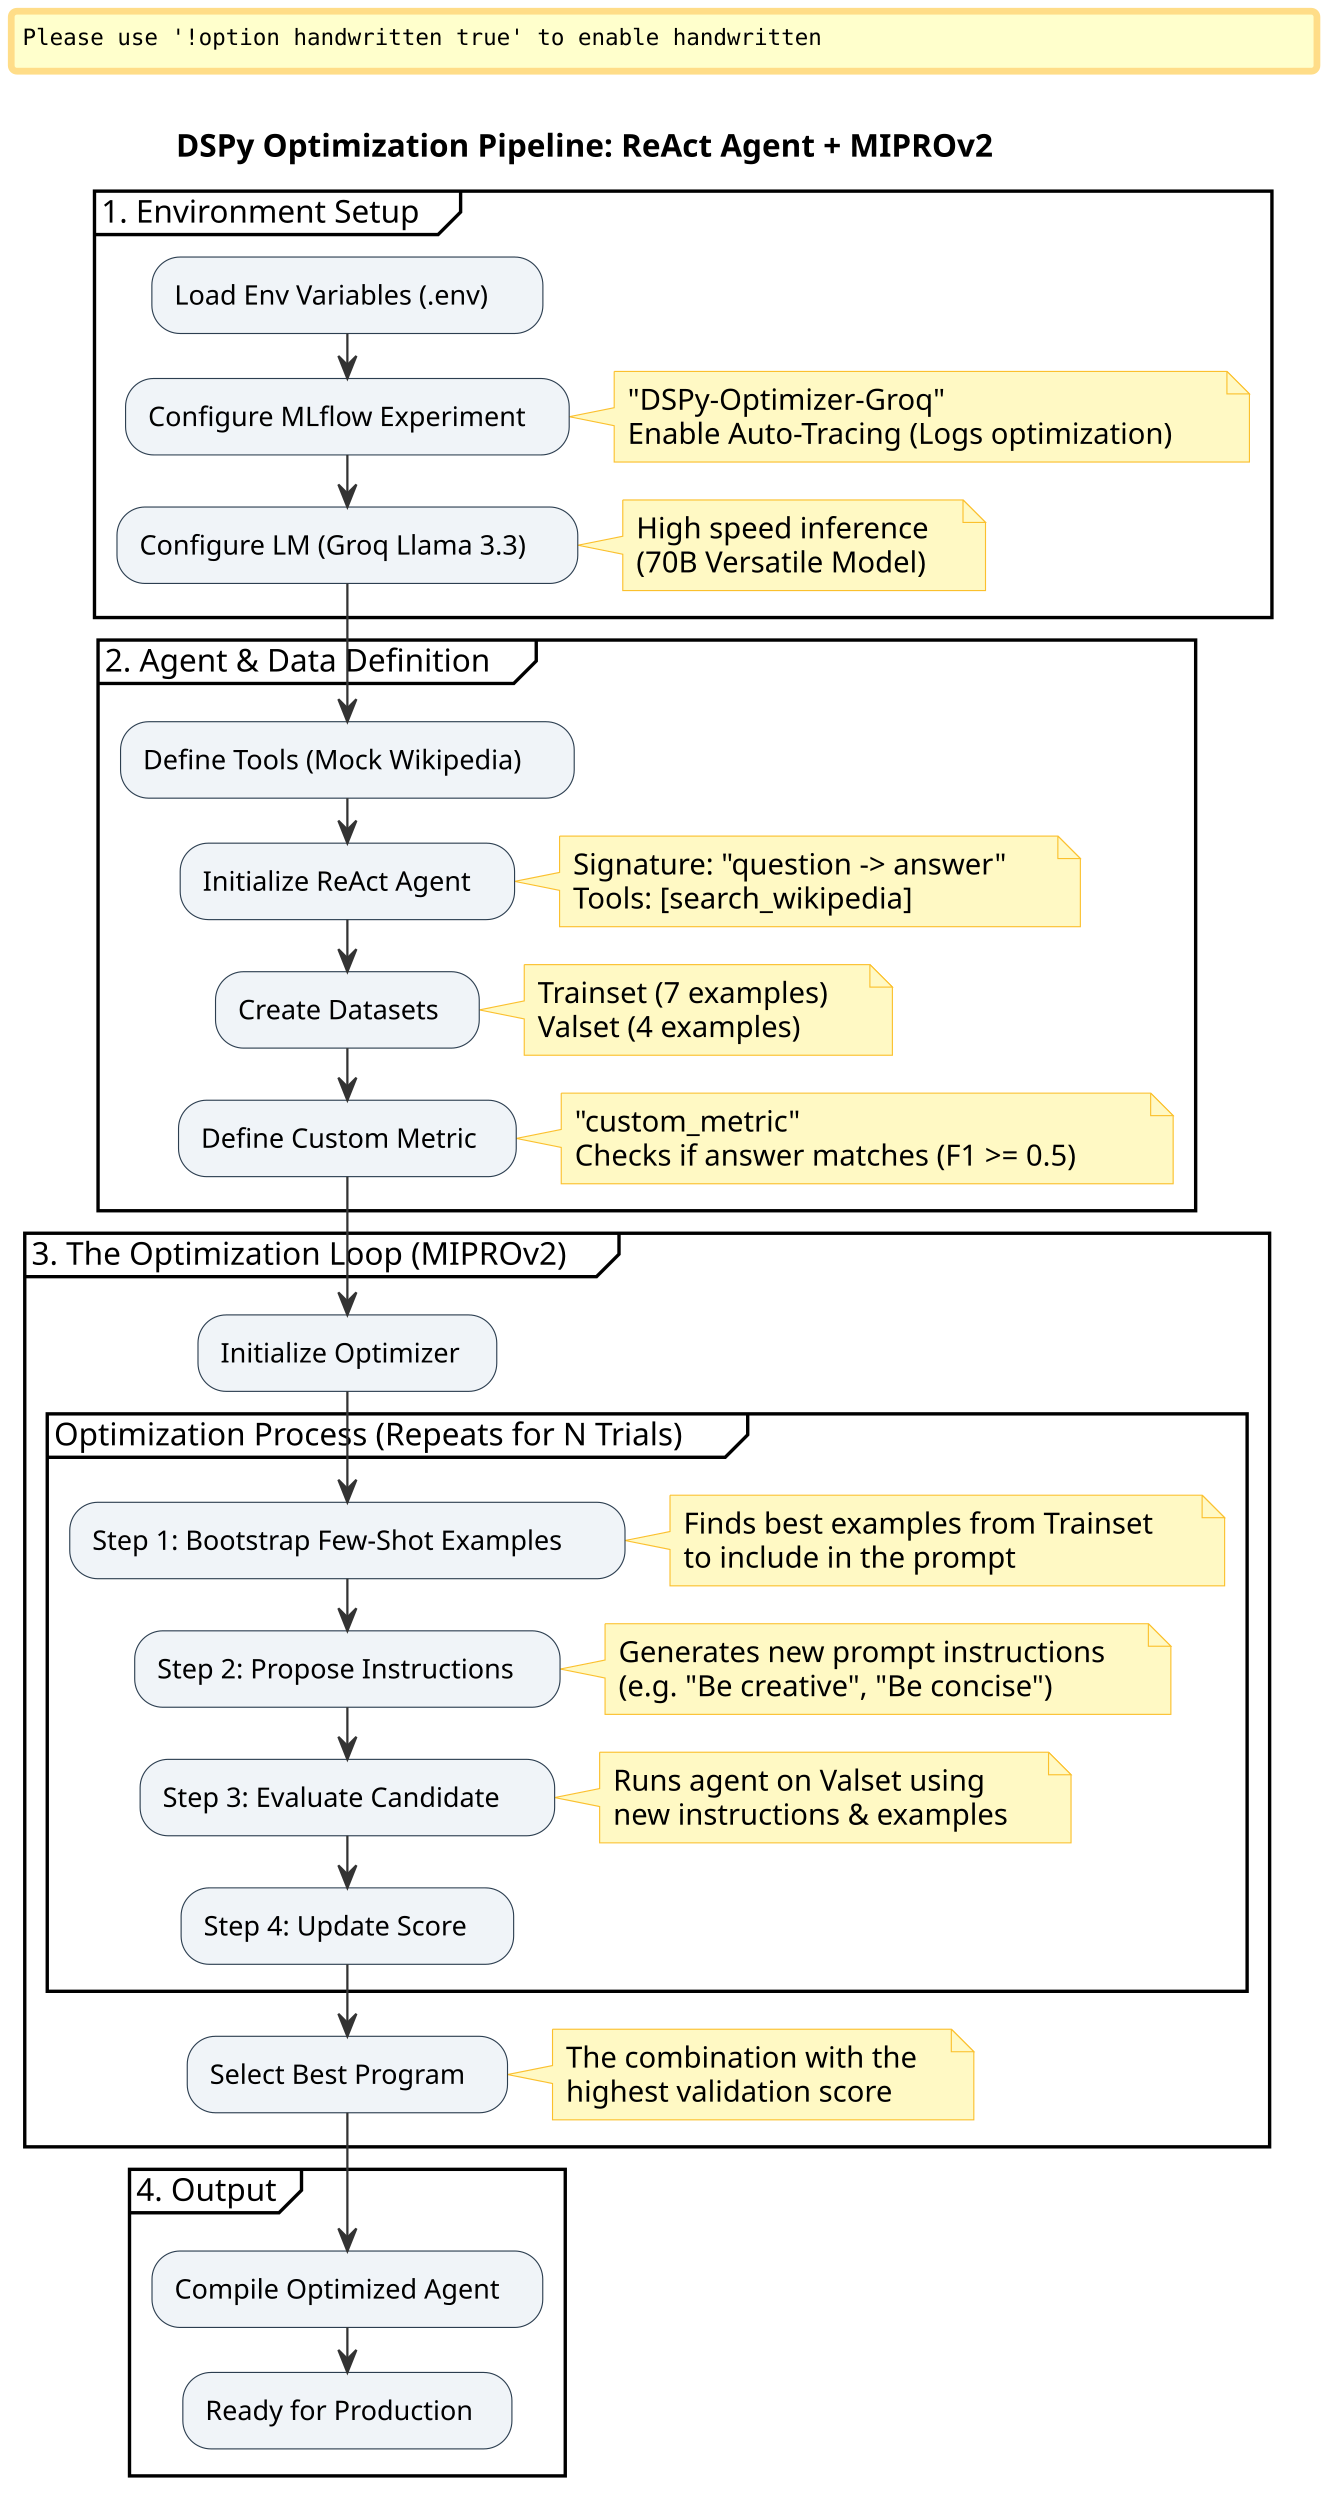
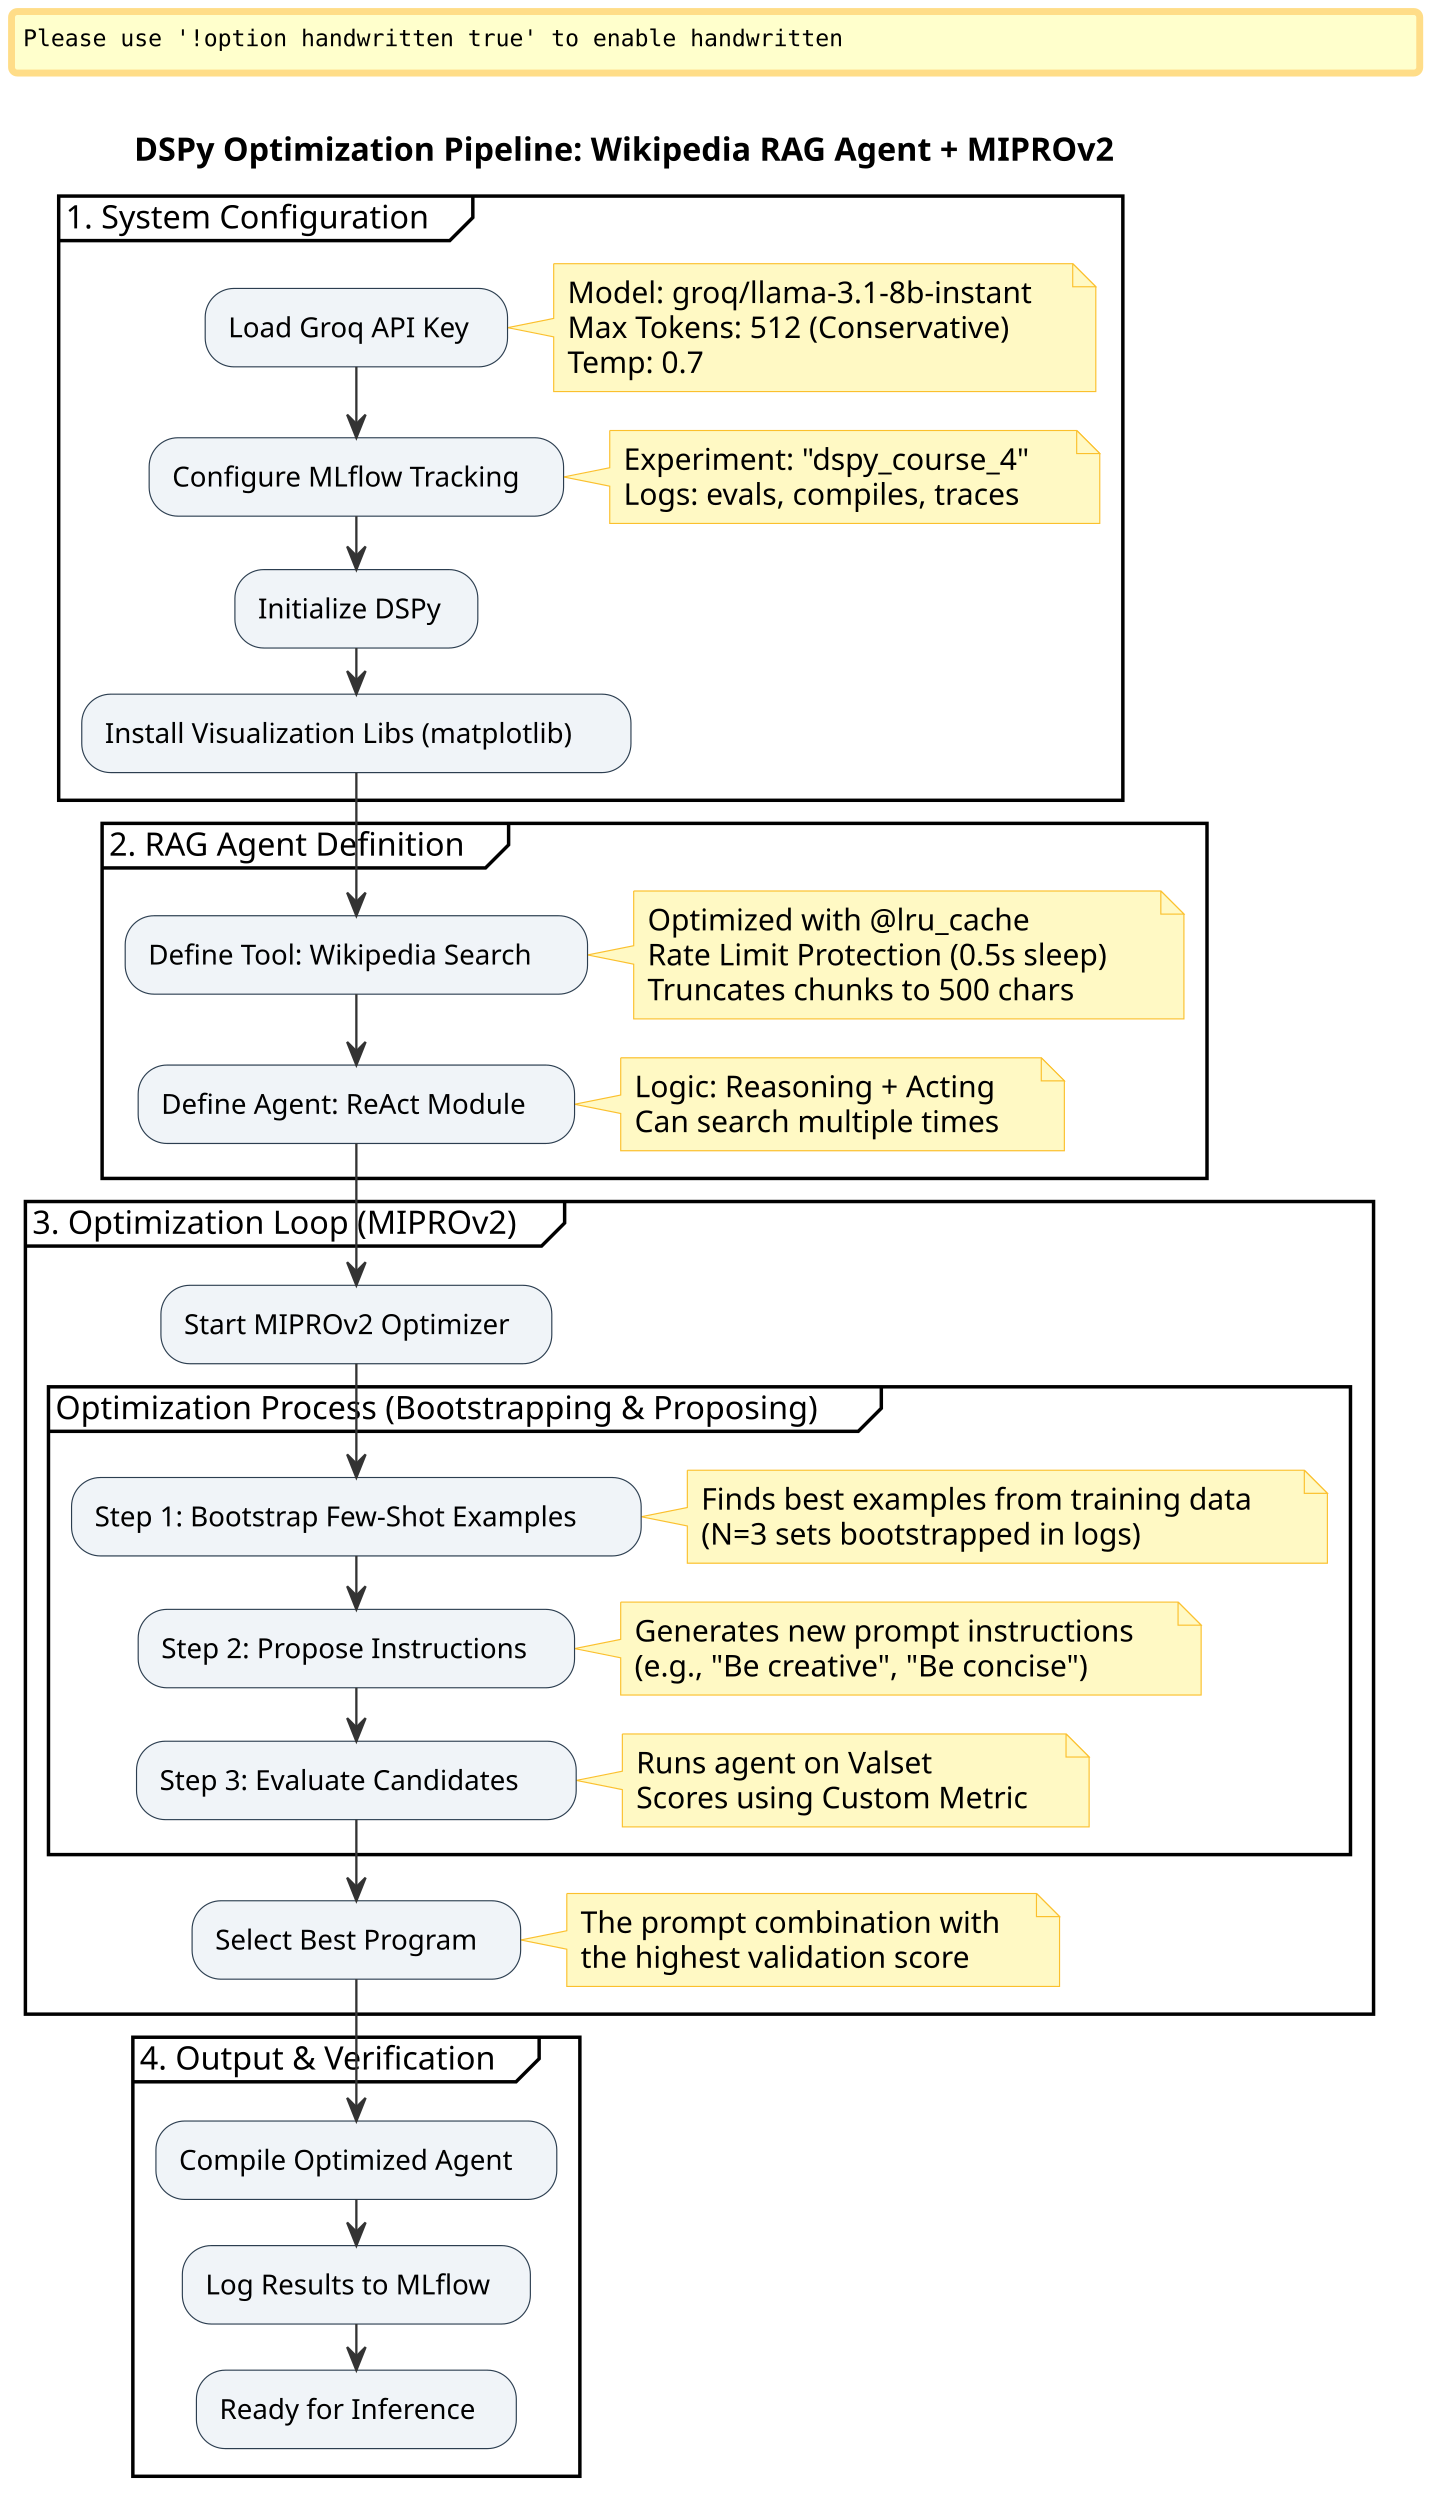
- <svg xmlns="http://www.w3.org/2000/svg" contentStyleType="text/css" data-diagram-type="ACTIVITY" height="1111px" preserveAspectRatio="none" style="width:591px;height:1111px;background:#FFFFFF;" version="1.1" viewBox="0 0 591 1111" width="591px" zoomAndPan="magnify">
+ <svg xmlns="http://www.w3.org/2000/svg" contentStyleType="text/css" data-diagram-type="ACTIVITY" height="1083px" preserveAspectRatio="none" style="width:621px;height:1083px;background:#FFFFFF;" version="1.1" viewBox="0 0 621 1083" width="621px" zoomAndPan="magnify">
  <defs />
  <g>
-     <rect fill="#FFFFCC" height="26.641" rx="2.5" ry="2.5" style="stroke:#FFDD88;stroke-width:3;" width="580.248" x="5" y="5" />
+     <rect fill="#FFFFCC" height="26.641" rx="2.5" ry="2.5" style="stroke:#FFDD88;stroke-width:3;" width="610.026" x="5" y="5" />
    <text fill="#000000" font-family="monospace" font-size="10" lengthAdjust="spacing" textLength="355.21" x="10" y="20">Please use '!option handwritten true' to enable handwritten</text>
    <g class="title" data-source-line="10">
-       <text fill="#000000" font-family="sans-serif" font-size="14" font-weight="bold" lengthAdjust="spacing" textLength="416.835" x="78.206" y="69.636">DSPy Optimization Pipeline: ReAct Agent + MIPROv2</text>
+       <text fill="#000000" font-family="sans-serif" font-size="14" font-weight="bold" lengthAdjust="spacing" textLength="486.849" x="58.089" y="69.636">DSPy Optimization Pipeline: Wikipedia RAG Agent + MIPROv2</text>
    </g>
-     <rect fill="none" height="189.5" style="stroke:#000000;stroke-width:1.5;" width="523.259" x="41.988" y="84.938" />
-     <path d="M204.696,84.938 L204.696,94.234 L194.696,104.234 L41.988,104.234" fill="none" style="stroke:#000000;stroke-width:1.5;" />
-     <text fill="#000000" font-family="sans-serif" font-size="14" lengthAdjust="spacing" textLength="152.708" x="44.988" y="98.933">1. Environment Setup</text>
-     <rect fill="#F0F4F8" height="33.969" rx="12.5" ry="12.5" style="stroke:#2C3E50;stroke-width:0.5;" width="173.768" x="67.492" y="114.234" />
-     <text fill="#000000" font-family="sans-serif" font-size="12" lengthAdjust="spacing" textLength="153.768" x="77.492" y="135.373">Load Env Variables (.env)</text>
-     <path d="M272.946,165.055 L272.946,181.188 L252.946,185.188 L272.946,189.188 L272.946,205.32 A0,0 0 0 0 272.946,205.32 L555.248,205.32 A0,0 0 0 0 555.248,205.32 L555.248,175.055 L545.248,165.055 L272.946,165.055 A0,0 0 0 0 272.946,165.055" fill="#FFF9C4" style="stroke:#FBC02D;stroke-width:0.5;" />
-     <path d="M545.248,165.055 L545.248,175.055 L555.248,175.055 L545.248,165.055" fill="#FFF9C4" style="stroke:#FBC02D;stroke-width:0.5;" />
-     <text fill="#000000" font-family="sans-serif" font-size="13" lengthAdjust="spacing" textLength="150.395" x="278.946" y="182.122">"DSPy-Optimizer-Groq"</text>
-     <text fill="#000000" font-family="sans-serif" font-size="13" lengthAdjust="spacing" textLength="261.301" x="278.946" y="197.254">Enable Auto-Tracing (Logs optimization)</text>
-     <rect fill="#F0F4F8" height="33.969" rx="12.5" ry="12.5" style="stroke:#2C3E50;stroke-width:0.5;" width="197.141" x="55.806" y="168.203" />
-     <text fill="#000000" font-family="sans-serif" font-size="12" lengthAdjust="spacing" textLength="177.141" x="65.806" y="189.342">Configure MLflow Experiment</text>
-     <path d="M276.764,222.172 L276.764,238.305 L256.764,242.305 L276.764,246.305 L276.764,262.438 A0,0 0 0 0 276.764,262.438 L437.958,262.438 A0,0 0 0 0 437.958,262.438 L437.958,232.172 L427.958,222.172 L276.764,222.172 A0,0 0 0 0 276.764,222.172" fill="#FFF9C4" style="stroke:#FBC02D;stroke-width:0.5;" />
-     <path d="M427.958,222.172 L427.958,232.172 L437.958,232.172 L427.958,222.172" fill="#FFF9C4" style="stroke:#FBC02D;stroke-width:0.5;" />
-     <text fill="#000000" font-family="sans-serif" font-size="13" lengthAdjust="spacing" textLength="138.569" x="282.764" y="239.239">High speed inference</text>
-     <text fill="#000000" font-family="sans-serif" font-size="13" lengthAdjust="spacing" textLength="140.194" x="282.764" y="254.372">(70B Versatile Model)</text>
-     <rect fill="#F0F4F8" height="33.969" rx="12.5" ry="12.5" style="stroke:#2C3E50;stroke-width:0.5;" width="204.775" x="51.988" y="225.32" />
-     <text fill="#000000" font-family="sans-serif" font-size="12" lengthAdjust="spacing" textLength="184.775" x="61.988" y="246.459">Configure LM (Groq Llama 3.3)</text>
-     <rect fill="none" height="253.617" style="stroke:#000000;stroke-width:1.5;" width="487.777" x="43.573" y="284.438" />
-     <path d="M238.308,284.438 L238.308,293.734 L228.308,303.734 L43.573,303.734" fill="none" style="stroke:#000000;stroke-width:1.5;" />
-     <text fill="#000000" font-family="sans-serif" font-size="14" lengthAdjust="spacing" textLength="184.734" x="46.573" y="298.433">2. Agent &amp; Data Definition</text>
-     <rect fill="#F0F4F8" height="33.969" rx="12.5" ry="12.5" style="stroke:#2C3E50;stroke-width:0.5;" width="201.606" x="53.573" y="320.734" />
-     <text fill="#000000" font-family="sans-serif" font-size="12" lengthAdjust="spacing" textLength="181.606" x="63.573" y="341.873">Define Tools (Mock Wikipedia)</text>
-     <path d="M248.677,371.555 L248.677,387.688 L228.677,391.688 L248.677,395.688 L248.677,411.82 A0,0 0 0 0 248.677,411.82 L480.114,411.82 A0,0 0 0 0 480.114,411.82 L480.114,381.555 L470.114,371.555 L248.677,371.555 A0,0 0 0 0 248.677,371.555" fill="#FFF9C4" style="stroke:#FBC02D;stroke-width:0.5;" />
-     <path d="M470.114,371.555 L470.114,381.555 L480.114,381.555 L470.114,371.555" fill="#FFF9C4" style="stroke:#FBC02D;stroke-width:0.5;" />
-     <text fill="#000000" font-family="sans-serif" font-size="13" lengthAdjust="spacing" textLength="210.438" x="254.677" y="388.622">Signature: "question -&gt; answer"</text>
-     <text fill="#000000" font-family="sans-serif" font-size="13" lengthAdjust="spacing" textLength="164.322" x="254.677" y="403.754">Tools: [search_wikipedia]</text>
-     <rect fill="#F0F4F8" height="33.969" rx="12.5" ry="12.5" style="stroke:#2C3E50;stroke-width:0.5;" width="148.602" x="80.075" y="374.703" />
-     <text fill="#000000" font-family="sans-serif" font-size="12" lengthAdjust="spacing" textLength="128.602" x="90.075" y="395.842">Initialize ReAct Agent</text>
-     <path d="M232.974,428.672 L232.974,444.805 L212.974,448.805 L232.974,452.805 L232.974,468.938 A0,0 0 0 0 232.974,468.938 L396.58,468.938 A0,0 0 0 0 396.58,468.938 L396.58,438.672 L386.58,428.672 L232.974,428.672 A0,0 0 0 0 232.974,428.672" fill="#FFF9C4" style="stroke:#FBC02D;stroke-width:0.5;" />
-     <path d="M386.58,428.672 L386.58,438.672 L396.58,438.672 L386.58,428.672" fill="#FFF9C4" style="stroke:#FBC02D;stroke-width:0.5;" />
-     <text fill="#000000" font-family="sans-serif" font-size="13" lengthAdjust="spacing" textLength="142.606" x="238.974" y="445.739">Trainset (7 examples)</text>
-     <text fill="#000000" font-family="sans-serif" font-size="13" lengthAdjust="spacing" textLength="129.975" x="238.974" y="460.872">Valset (4 examples)</text>
-     <rect fill="#F0F4F8" height="33.969" rx="12.5" ry="12.5" style="stroke:#2C3E50;stroke-width:0.5;" width="117.195" x="95.778" y="431.82" />
-     <text fill="#000000" font-family="sans-serif" font-size="12" lengthAdjust="spacing" textLength="97.195" x="105.778" y="452.959">Create Datasets</text>
-     <path d="M249.415,485.789 L249.415,501.922 L229.415,505.922 L249.415,509.922 L249.415,526.055 A0,0 0 0 0 249.415,526.055 L521.351,526.055 A0,0 0 0 0 521.351,526.055 L521.351,495.789 L511.351,485.789 L249.415,485.789 A0,0 0 0 0 249.415,485.789" fill="#FFF9C4" style="stroke:#FBC02D;stroke-width:0.5;" />
-     <path d="M511.351,485.789 L511.351,495.789 L521.351,495.789 L511.351,485.789" fill="#FFF9C4" style="stroke:#FBC02D;stroke-width:0.5;" />
-     <text fill="#000000" font-family="sans-serif" font-size="13" lengthAdjust="spacing" textLength="108.196" x="255.415" y="502.856">"custom_metric"</text>
-     <text fill="#000000" font-family="sans-serif" font-size="13" lengthAdjust="spacing" textLength="250.935" x="255.415" y="517.989">Checks if answer matches (F1 &gt;= 0.5)</text>
-     <rect fill="#F0F4F8" height="33.969" rx="12.5" ry="12.5" style="stroke:#2C3E50;stroke-width:0.5;" width="150.078" x="79.337" y="488.938" />
-     <text fill="#000000" font-family="sans-serif" font-size="12" lengthAdjust="spacing" textLength="130.078" x="89.337" y="510.076">Define Custom Metric</text>
-     <rect fill="none" height="406" style="stroke:#000000;stroke-width:1.5;" width="553.221" x="11" y="548.055" />
-     <path d="M275.085,548.055 L275.085,557.352 L265.085,567.352 L11,567.352" fill="none" style="stroke:#000000;stroke-width:1.5;" />
-     <text fill="#000000" font-family="sans-serif" font-size="14" lengthAdjust="spacing" textLength="254.085" x="14" y="562.05">3. The Optimization Loop (MIPROv2)</text>
-     <rect fill="#F0F4F8" height="33.969" rx="12.5" ry="12.5" style="stroke:#2C3E50;stroke-width:0.5;" width="132.775" x="87.988" y="584.352" />
-     <text fill="#000000" font-family="sans-serif" font-size="12" lengthAdjust="spacing" textLength="112.775" x="97.988" y="605.49">Initialize Optimizer</text>
-     <rect fill="none" height="256.617" style="stroke:#000000;stroke-width:1.5;" width="533.221" x="21" y="628.32" />
-     <path d="M332.28,628.32 L332.28,637.617 L322.28,647.617 L21,647.617" fill="none" style="stroke:#000000;stroke-width:1.5;" />
-     <text fill="#000000" font-family="sans-serif" font-size="14" lengthAdjust="spacing" textLength="301.28" x="24" y="642.315">Optimization Process (Repeats for N Trials)</text>
-     <path d="M297.752,664.469 L297.752,680.602 L277.752,684.602 L297.752,688.602 L297.752,704.734 A0,0 0 0 0 297.752,704.734 L544.221,704.734 A0,0 0 0 0 544.221,704.734 L544.221,674.469 L534.221,664.469 L297.752,664.469 A0,0 0 0 0 297.752,664.469" fill="#FFF9C4" style="stroke:#FBC02D;stroke-width:0.5;" />
-     <path d="M534.221,664.469 L534.221,674.469 L544.221,674.469 L534.221,664.469" fill="#FFF9C4" style="stroke:#FBC02D;stroke-width:0.5;" />
-     <text fill="#000000" font-family="sans-serif" font-size="13" lengthAdjust="spacing" textLength="225.469" x="303.752" y="681.536">Finds best examples from Trainset</text>
-     <text fill="#000000" font-family="sans-serif" font-size="13" lengthAdjust="spacing" textLength="157.428" x="303.752" y="696.668">to include in the prompt</text>
-     <rect fill="#F0F4F8" height="33.969" rx="12.5" ry="12.5" style="stroke:#2C3E50;stroke-width:0.5;" width="246.752" x="31" y="667.617" />
-     <text fill="#000000" font-family="sans-serif" font-size="12" lengthAdjust="spacing" textLength="226.752" x="41" y="688.756">Step 1: Bootstrap Few-Shot Examples</text>
-     <path d="M268.889,721.586 L268.889,737.719 L248.889,741.719 L268.889,745.719 L268.889,761.852 A0,0 0 0 0 268.889,761.852 L520.334,761.852 A0,0 0 0 0 520.334,761.852 L520.334,731.586 L510.334,721.586 L268.889,721.586 A0,0 0 0 0 268.889,721.586" fill="#FFF9C4" style="stroke:#FBC02D;stroke-width:0.5;" />
-     <path d="M510.334,721.586 L510.334,731.586 L520.334,731.586 L510.334,721.586" fill="#FFF9C4" style="stroke:#FBC02D;stroke-width:0.5;" />
-     <text fill="#000000" font-family="sans-serif" font-size="13" lengthAdjust="spacing" textLength="230.445" x="274.889" y="738.653">Generates new prompt instructions</text>
-     <text fill="#000000" font-family="sans-serif" font-size="13" lengthAdjust="spacing" textLength="214.798" x="274.889" y="753.786">(e.g. "Be creative", "Be concise")</text>
-     <rect fill="#F0F4F8" height="33.969" rx="12.5" ry="12.5" style="stroke:#2C3E50;stroke-width:0.5;" width="189.025" x="59.863" y="724.734" />
-     <text fill="#000000" font-family="sans-serif" font-size="12" lengthAdjust="spacing" textLength="169.025" x="69.863" y="745.873">Step 2: Propose Instructions</text>
-     <path d="M266.481,778.703 L266.481,794.836 L246.481,798.836 L266.481,802.836 L266.481,818.969 A0,0 0 0 0 266.481,818.969 L475.968,818.969 A0,0 0 0 0 475.968,818.969 L475.968,788.703 L465.968,778.703 L266.481,778.703 A0,0 0 0 0 266.481,778.703" fill="#FFF9C4" style="stroke:#FBC02D;stroke-width:0.5;" />
-     <path d="M465.968,778.703 L465.968,788.703 L475.968,788.703 L465.968,778.703" fill="#FFF9C4" style="stroke:#FBC02D;stroke-width:0.5;" />
-     <text fill="#000000" font-family="sans-serif" font-size="13" lengthAdjust="spacing" textLength="178.014" x="272.481" y="795.77">Runs agent on Valset using</text>
-     <text fill="#000000" font-family="sans-serif" font-size="13" lengthAdjust="spacing" textLength="188.487" x="272.481" y="810.903">new instructions &amp; examples</text>
-     <rect fill="#F0F4F8" height="33.969" rx="12.5" ry="12.5" style="stroke:#2C3E50;stroke-width:0.5;" width="184.209" x="62.272" y="781.852" />
-     <text fill="#000000" font-family="sans-serif" font-size="12" lengthAdjust="spacing" textLength="164.209" x="72.272" y="802.99">Step 3: Evaluate Candidate</text>
-     <rect fill="#F0F4F8" height="33.969" rx="12.5" ry="12.5" style="stroke:#2C3E50;stroke-width:0.5;" width="147.775" x="80.488" y="838.969" />
-     <text fill="#000000" font-family="sans-serif" font-size="12" lengthAdjust="spacing" textLength="127.775" x="90.488" y="860.107">Step 4: Update Score</text>
-     <path d="M245.539,901.789 L245.539,917.922 L225.539,921.922 L245.539,925.922 L245.539,942.055 A0,0 0 0 0 245.539,942.055 L432.765,942.055 A0,0 0 0 0 432.765,942.055 L432.765,911.789 L422.765,901.789 L245.539,901.789 A0,0 0 0 0 245.539,901.789" fill="#FFF9C4" style="stroke:#FBC02D;stroke-width:0.5;" />
-     <path d="M422.765,901.789 L422.765,911.789 L432.765,911.789 L422.765,901.789" fill="#FFF9C4" style="stroke:#FBC02D;stroke-width:0.5;" />
-     <text fill="#000000" font-family="sans-serif" font-size="13" lengthAdjust="spacing" textLength="166.226" x="251.539" y="918.856">The combination with the</text>
-     <text fill="#000000" font-family="sans-serif" font-size="13" lengthAdjust="spacing" textLength="155.695" x="251.539" y="933.989">highest validation score</text>
-     <rect fill="#F0F4F8" height="33.969" rx="12.5" ry="12.5" style="stroke:#2C3E50;stroke-width:0.5;" width="142.326" x="83.213" y="904.938" />
-     <text fill="#000000" font-family="sans-serif" font-size="12" lengthAdjust="spacing" textLength="122.326" x="93.213" y="926.076">Select Best Program</text>
-     <rect fill="none" height="136.234" style="stroke:#000000;stroke-width:1.5;" width="193.65" x="57.551" y="964.055" />
-     <path d="M133.989,964.055 L133.989,973.352 L123.989,983.352 L57.551,983.352" fill="none" style="stroke:#000000;stroke-width:1.5;" />
-     <text fill="#000000" font-family="sans-serif" font-size="14" lengthAdjust="spacing" textLength="66.439" x="60.551" y="978.05">4. Output</text>
-     <rect fill="#F0F4F8" height="33.969" rx="12.5" ry="12.5" style="stroke:#2C3E50;stroke-width:0.5;" width="173.65" x="67.551" y="1000.352" />
-     <text fill="#000000" font-family="sans-serif" font-size="12" lengthAdjust="spacing" textLength="153.65" x="77.551" y="1021.49">Compile Optimized Agent</text>
-     <rect fill="#F0F4F8" height="33.969" rx="12.5" ry="12.5" style="stroke:#2C3E50;stroke-width:0.5;" width="146.24" x="81.256" y="1054.32" />
-     <text fill="#000000" font-family="sans-serif" font-size="12" lengthAdjust="spacing" textLength="126.24" x="91.256" y="1075.459">Ready for Production</text>
-     <line style="stroke:#333333;stroke-width:1;" x1="154.376" x2="154.376" y1="148.203" y2="168.203" />
-     <polygon fill="#333333" points="150.376,158.203,154.376,168.203,158.376,158.203,154.376,162.203" style="stroke:#333333;stroke-width:1;" />
-     <line style="stroke:#333333;stroke-width:1;" x1="154.376" x2="154.376" y1="202.172" y2="225.32" />
-     <polygon fill="#333333" points="150.376,215.32,154.376,225.32,158.376,215.32,154.376,219.32" style="stroke:#333333;stroke-width:1;" />
-     <line style="stroke:#333333;stroke-width:1;" x1="154.376" x2="154.376" y1="354.703" y2="374.703" />
-     <polygon fill="#333333" points="150.376,364.703,154.376,374.703,158.376,364.703,154.376,368.703" style="stroke:#333333;stroke-width:1;" />
-     <line style="stroke:#333333;stroke-width:1;" x1="154.376" x2="154.376" y1="408.672" y2="431.82" />
-     <polygon fill="#333333" points="150.376,421.82,154.376,431.82,158.376,421.82,154.376,425.82" style="stroke:#333333;stroke-width:1;" />
-     <line style="stroke:#333333;stroke-width:1;" x1="154.376" x2="154.376" y1="465.789" y2="488.938" />
-     <polygon fill="#333333" points="150.376,478.938,154.376,488.938,158.376,478.938,154.376,482.938" style="stroke:#333333;stroke-width:1;" />
-     <line style="stroke:#333333;stroke-width:1;" x1="154.376" x2="154.376" y1="259.289" y2="320.734" />
-     <polygon fill="#333333" points="150.376,310.734,154.376,320.734,158.376,310.734,154.376,314.734" style="stroke:#333333;stroke-width:1;" />
-     <line style="stroke:#333333;stroke-width:1;" x1="154.376" x2="154.376" y1="701.586" y2="724.734" />
-     <polygon fill="#333333" points="150.376,714.734,154.376,724.734,158.376,714.734,154.376,718.734" style="stroke:#333333;stroke-width:1;" />
-     <line style="stroke:#333333;stroke-width:1;" x1="154.376" x2="154.376" y1="758.703" y2="781.852" />
-     <polygon fill="#333333" points="150.376,771.852,154.376,781.852,158.376,771.852,154.376,775.852" style="stroke:#333333;stroke-width:1;" />
-     <line style="stroke:#333333;stroke-width:1;" x1="154.376" x2="154.376" y1="815.82" y2="838.969" />
-     <polygon fill="#333333" points="150.376,828.969,154.376,838.969,158.376,828.969,154.376,832.969" style="stroke:#333333;stroke-width:1;" />
-     <line style="stroke:#333333;stroke-width:1;" x1="154.376" x2="154.376" y1="618.32" y2="667.617" />
-     <polygon fill="#333333" points="150.376,657.617,154.376,667.617,158.376,657.617,154.376,661.617" style="stroke:#333333;stroke-width:1;" />
-     <line style="stroke:#333333;stroke-width:1;" x1="154.376" x2="154.376" y1="872.938" y2="904.938" />
-     <polygon fill="#333333" points="150.376,894.938,154.376,904.938,158.376,894.938,154.376,898.938" style="stroke:#333333;stroke-width:1;" />
-     <line style="stroke:#333333;stroke-width:1;" x1="154.376" x2="154.376" y1="522.906" y2="584.352" />
-     <polygon fill="#333333" points="150.376,574.352,154.376,584.352,158.376,574.352,154.376,578.352" style="stroke:#333333;stroke-width:1;" />
-     <line style="stroke:#333333;stroke-width:1;" x1="154.376" x2="154.376" y1="1034.32" y2="1054.32" />
-     <polygon fill="#333333" points="150.376,1044.32,154.376,1054.32,158.376,1044.32,154.376,1048.32" style="stroke:#333333;stroke-width:1;" />
-     <line style="stroke:#333333;stroke-width:1;" x1="154.376" x2="154.376" y1="938.906" y2="1000.352" />
-     <polygon fill="#333333" points="150.376,990.352,154.376,1000.352,158.376,990.352,154.376,994.352" style="stroke:#333333;stroke-width:1;" />
+     <rect fill="none" height="261.75" style="stroke:#000000;stroke-width:1.5;" width="460.999" x="25.421" y="84.938" />
+     <path d="M204.829,84.938 L204.829,94.234 L194.829,104.234 L25.421,104.234" fill="none" style="stroke:#000000;stroke-width:1.5;" />
+     <text fill="#000000" font-family="sans-serif" font-size="14" lengthAdjust="spacing" textLength="169.408" x="28.421" y="98.933">1. System Configuration</text>
+     <path d="M239.861,114.234 L239.861,137.934 L219.861,141.934 L239.861,145.934 L239.861,169.633 A0,0 0 0 0 239.861,169.633 L474.701,169.633 A0,0 0 0 0 474.701,169.633 L474.701,124.234 L464.701,114.234 L239.861,114.234 A0,0 0 0 0 239.861,114.234" fill="#FFF9C4" style="stroke:#FBC02D;stroke-width:0.5;" />
+     <path d="M464.701,114.234 L464.701,124.234 L474.701,124.234 L464.701,114.234" fill="#FFF9C4" style="stroke:#FBC02D;stroke-width:0.5;" />
+     <text fill="#000000" font-family="sans-serif" font-size="13" lengthAdjust="spacing" textLength="213.84" x="245.861" y="131.301">Model: groq/llama-3.1-8b-instant</text>
+     <text fill="#000000" font-family="sans-serif" font-size="13" lengthAdjust="spacing" textLength="210.488" x="245.861" y="146.434">Max Tokens: 512 (Conservative)</text>
+     <text fill="#000000" font-family="sans-serif" font-size="13" lengthAdjust="spacing" textLength="66.041" x="245.861" y="161.567">Temp: 0.7</text>
+     <rect fill="#F0F4F8" height="33.969" rx="12.5" ry="12.5" style="stroke:#2C3E50;stroke-width:0.5;" width="130.971" x="88.891" y="124.949" />
+     <text fill="#000000" font-family="sans-serif" font-size="12" lengthAdjust="spacing" textLength="110.971" x="98.891" y="146.088">Load Groq API Key</text>
+     <path d="M264.14,186.484 L264.14,202.617 L244.14,206.617 L264.14,210.617 L264.14,226.75 A0,0 0 0 0 264.14,226.75 L476.42,226.75 A0,0 0 0 0 476.42,226.75 L476.42,196.484 L466.42,186.484 L264.14,186.484 A0,0 0 0 0 264.14,186.484" fill="#FFF9C4" style="stroke:#FBC02D;stroke-width:0.5;" />
+     <path d="M466.42,186.484 L466.42,196.484 L476.42,196.484 L466.42,186.484" fill="#FFF9C4" style="stroke:#FBC02D;stroke-width:0.5;" />
+     <text fill="#000000" font-family="sans-serif" font-size="13" lengthAdjust="spacing" textLength="191.28" x="270.14" y="203.551">Experiment: "dspy_course_4"</text>
+     <text fill="#000000" font-family="sans-serif" font-size="13" lengthAdjust="spacing" textLength="187.643" x="270.14" y="218.684">Logs: evals, compiles, traces</text>
+     <rect fill="#F0F4F8" height="33.969" rx="12.5" ry="12.5" style="stroke:#2C3E50;stroke-width:0.5;" width="179.527" x="64.612" y="189.633" />
+     <text fill="#000000" font-family="sans-serif" font-size="12" lengthAdjust="spacing" textLength="159.527" x="74.612" y="210.772">Configure MLflow Tracking</text>
+     <rect fill="#F0F4F8" height="33.969" rx="12.5" ry="12.5" style="stroke:#2C3E50;stroke-width:0.5;" width="105.231" x="101.761" y="246.75" />
+     <text fill="#000000" font-family="sans-serif" font-size="12" lengthAdjust="spacing" textLength="85.231" x="111.761" y="267.889">Initialize DSPy</text>
+     <rect fill="#F0F4F8" height="33.969" rx="12.5" ry="12.5" style="stroke:#2C3E50;stroke-width:0.5;" width="237.91" x="35.421" y="300.719" />
+     <text fill="#000000" font-family="sans-serif" font-size="12" lengthAdjust="spacing" textLength="217.91" x="45.421" y="321.857">Install Visualization Libs (matplotlib)</text>
+     <rect fill="none" height="153.812" style="stroke:#000000;stroke-width:1.5;" width="478.638" x="44.235" y="356.688" />
+     <path d="M220.328,356.688 L220.328,365.984 L210.328,375.984 L44.235,375.984" fill="none" style="stroke:#000000;stroke-width:1.5;" />
+     <text fill="#000000" font-family="sans-serif" font-size="14" lengthAdjust="spacing" textLength="166.093" x="47.235" y="370.683">2. RAG Agent Definition</text>
+     <path d="M274.517,385.984 L274.517,409.684 L254.517,413.684 L274.517,417.684 L274.517,441.383 A0,0 0 0 0 274.517,441.383 L512.873,441.383 A0,0 0 0 0 512.873,441.383 L512.873,395.984 L502.873,385.984 L274.517,385.984 A0,0 0 0 0 274.517,385.984" fill="#FFF9C4" style="stroke:#FBC02D;stroke-width:0.5;" />
+     <path d="M502.873,385.984 L502.873,395.984 L512.873,395.984 L502.873,385.984" fill="#FFF9C4" style="stroke:#FBC02D;stroke-width:0.5;" />
+     <text fill="#000000" font-family="sans-serif" font-size="13" lengthAdjust="spacing" textLength="177.582" x="280.517" y="403.051">Optimized with @lru_cache</text>
+     <text fill="#000000" font-family="sans-serif" font-size="13" lengthAdjust="spacing" textLength="217.356" x="280.517" y="418.184">Rate Limit Protection (0.5s sleep)</text>
+     <text fill="#000000" font-family="sans-serif" font-size="13" lengthAdjust="spacing" textLength="200.776" x="280.517" y="433.317">Truncates chunks to 500 chars</text>
+     <rect fill="#F0F4F8" height="33.969" rx="12.5" ry="12.5" style="stroke:#2C3E50;stroke-width:0.5;" width="200.281" x="54.235" y="396.699" />
+     <text fill="#000000" font-family="sans-serif" font-size="12" lengthAdjust="spacing" textLength="180.281" x="64.235" y="417.838">Define Tool: Wikipedia Search</text>
+     <path d="M268.897,458.234 L268.897,474.367 L248.898,478.367 L268.897,482.367 L268.897,498.5 A0,0 0 0 0 268.897,498.5 L461.081,498.5 A0,0 0 0 0 461.081,498.5 L461.081,468.234 L451.081,458.234 L268.897,458.234 A0,0 0 0 0 268.897,458.234" fill="#FFF9C4" style="stroke:#FBC02D;stroke-width:0.5;" />
+     <path d="M451.081,458.234 L451.081,468.234 L461.081,468.234 L451.081,458.234" fill="#FFF9C4" style="stroke:#FBC02D;stroke-width:0.5;" />
+     <text fill="#000000" font-family="sans-serif" font-size="13" lengthAdjust="spacing" textLength="171.184" x="274.897" y="475.301">Logic: Reasoning + Acting</text>
+     <text fill="#000000" font-family="sans-serif" font-size="13" lengthAdjust="spacing" textLength="170.377" x="274.897" y="490.434">Can search multiple times</text>
+     <rect fill="#F0F4F8" height="33.969" rx="12.5" ry="12.5" style="stroke:#2C3E50;stroke-width:0.5;" width="189.043" x="59.855" y="461.383" />
+     <text fill="#000000" font-family="sans-serif" font-size="12" lengthAdjust="spacing" textLength="169.043" x="69.855" y="482.522">Define Agent: ReAct Module</text>
+     <rect fill="none" height="352.031" style="stroke:#000000;stroke-width:1.5;" width="584.026" x="11" y="520.5" />
+     <path d="M244.597,520.5 L244.597,529.797 L234.597,539.797 L11,539.797" fill="none" style="stroke:#000000;stroke-width:1.5;" />
+     <text fill="#000000" font-family="sans-serif" font-size="14" lengthAdjust="spacing" textLength="223.597" x="14" y="534.495">3. Optimization Loop (MIPROv2)</text>
+     <rect fill="#F0F4F8" height="33.969" rx="12.5" ry="12.5" style="stroke:#2C3E50;stroke-width:0.5;" width="169.332" x="69.71" y="556.797" />
+     <text fill="#000000" font-family="sans-serif" font-size="12" lengthAdjust="spacing" textLength="149.332" x="79.71" y="577.936">Start MIPROv2 Optimizer</text>
+     <rect fill="none" height="202.648" style="stroke:#000000;stroke-width:1.5;" width="564.026" x="21" y="600.766" />
+     <path d="M381.786,600.766 L381.786,610.062 L371.786,620.062 L21,620.062" fill="none" style="stroke:#000000;stroke-width:1.5;" />
+     <text fill="#000000" font-family="sans-serif" font-size="14" lengthAdjust="spacing" textLength="350.786" x="24" y="614.761">Optimization Process (Bootstrapping &amp; Proposing)</text>
+     <path d="M297.752,636.914 L297.752,653.047 L277.752,657.047 L297.752,661.047 L297.752,677.18 A0,0 0 0 0 297.752,677.18 L575.026,677.18 A0,0 0 0 0 575.026,677.18 L575.026,646.914 L565.026,636.914 L297.752,636.914 A0,0 0 0 0 297.752,636.914" fill="#FFF9C4" style="stroke:#FBC02D;stroke-width:0.5;" />
+     <path d="M565.026,636.914 L565.026,646.914 L575.026,646.914 L565.026,636.914" fill="#FFF9C4" style="stroke:#FBC02D;stroke-width:0.5;" />
+     <text fill="#000000" font-family="sans-serif" font-size="13" lengthAdjust="spacing" textLength="256.274" x="303.752" y="653.981">Finds best examples from training data</text>
+     <text fill="#000000" font-family="sans-serif" font-size="13" lengthAdjust="spacing" textLength="207.835" x="303.752" y="669.114">(N=3 sets bootstrapped in logs)</text>
+     <rect fill="#F0F4F8" height="33.969" rx="12.5" ry="12.5" style="stroke:#2C3E50;stroke-width:0.5;" width="246.752" x="31" y="640.062" />
+     <text fill="#000000" font-family="sans-serif" font-size="12" lengthAdjust="spacing" textLength="226.752" x="41" y="661.201">Step 1: Bootstrap Few-Shot Examples</text>
+     <path d="M268.889,694.031 L268.889,710.164 L248.889,714.164 L268.889,718.164 L268.889,734.297 A0,0 0 0 0 268.889,734.297 L520.334,734.297 A0,0 0 0 0 520.334,734.297 L520.334,704.031 L510.334,694.031 L268.889,694.031 A0,0 0 0 0 268.889,694.031" fill="#FFF9C4" style="stroke:#FBC02D;stroke-width:0.5;" />
+     <path d="M510.334,694.031 L510.334,704.031 L520.334,704.031 L510.334,694.031" fill="#FFF9C4" style="stroke:#FBC02D;stroke-width:0.5;" />
+     <text fill="#000000" font-family="sans-serif" font-size="13" lengthAdjust="spacing" textLength="230.445" x="274.889" y="711.098">Generates new prompt instructions</text>
+     <text fill="#000000" font-family="sans-serif" font-size="13" lengthAdjust="spacing" textLength="218.931" x="274.889" y="726.231">(e.g., "Be creative", "Be concise")</text>
+     <rect fill="#F0F4F8" height="33.969" rx="12.5" ry="12.5" style="stroke:#2C3E50;stroke-width:0.5;" width="189.025" x="59.863" y="697.18" />
+     <text fill="#000000" font-family="sans-serif" font-size="12" lengthAdjust="spacing" textLength="169.025" x="69.863" y="718.318">Step 2: Propose Instructions</text>
+     <path d="M269.606,751.148 L269.606,767.281 L249.606,771.281 L269.606,775.281 L269.606,791.414 A0,0 0 0 0 269.606,791.414 L471.807,791.414 A0,0 0 0 0 471.807,791.414 L471.807,761.148 L461.807,751.148 L269.606,751.148 A0,0 0 0 0 269.606,751.148" fill="#FFF9C4" style="stroke:#FBC02D;stroke-width:0.5;" />
+     <path d="M461.807,751.148 L461.807,761.148 L471.807,761.148 L461.807,751.148" fill="#FFF9C4" style="stroke:#FBC02D;stroke-width:0.5;" />
+     <text fill="#000000" font-family="sans-serif" font-size="13" lengthAdjust="spacing" textLength="138.766" x="275.606" y="768.215">Runs agent on Valset</text>
+     <text fill="#000000" font-family="sans-serif" font-size="13" lengthAdjust="spacing" textLength="181.2" x="275.606" y="783.348">Scores using Custom Metric</text>
+     <rect fill="#F0F4F8" height="33.969" rx="12.5" ry="12.5" style="stroke:#2C3E50;stroke-width:0.5;" width="190.461" x="59.145" y="754.297" />
+     <text fill="#000000" font-family="sans-serif" font-size="12" lengthAdjust="spacing" textLength="170.461" x="69.145" y="775.436">Step 3: Evaluate Candidates</text>
+     <path d="M245.539,820.266 L245.539,836.398 L225.539,840.398 L245.539,844.398 L245.539,860.531 A0,0 0 0 0 245.539,860.531 L458.994,860.531 A0,0 0 0 0 458.994,860.531 L458.994,830.266 L448.994,820.266 L245.539,820.266 A0,0 0 0 0 245.539,820.266" fill="#FFF9C4" style="stroke:#FBC02D;stroke-width:0.5;" />
+     <path d="M448.994,820.266 L448.994,830.266 L458.994,830.266 L448.994,820.266" fill="#FFF9C4" style="stroke:#FBC02D;stroke-width:0.5;" />
+     <text fill="#000000" font-family="sans-serif" font-size="13" lengthAdjust="spacing" textLength="192.455" x="251.539" y="837.332">The prompt combination with</text>
+     <text fill="#000000" font-family="sans-serif" font-size="13" lengthAdjust="spacing" textLength="181.162" x="251.539" y="852.465">the highest validation score</text>
+     <rect fill="#F0F4F8" height="33.969" rx="12.5" ry="12.5" style="stroke:#2C3E50;stroke-width:0.5;" width="142.326" x="83.213" y="823.414" />
+     <text fill="#000000" font-family="sans-serif" font-size="12" lengthAdjust="spacing" textLength="122.326" x="93.213" y="844.553">Select Best Program</text>
+     <rect fill="none" height="190.203" style="stroke:#000000;stroke-width:1.5;" width="193.65" x="57.551" y="882.531" />
+     <path d="M233.555,882.531 L233.555,891.828 L223.555,901.828 L57.551,901.828" fill="none" style="stroke:#000000;stroke-width:1.5;" />
+     <text fill="#000000" font-family="sans-serif" font-size="14" lengthAdjust="spacing" textLength="166.004" x="60.551" y="896.526">4. Output &amp; Verification</text>
+     <rect fill="#F0F4F8" height="33.969" rx="12.5" ry="12.5" style="stroke:#2C3E50;stroke-width:0.5;" width="173.65" x="67.551" y="918.828" />
+     <text fill="#000000" font-family="sans-serif" font-size="12" lengthAdjust="spacing" textLength="153.65" x="77.551" y="939.967">Compile Optimized Agent</text>
+     <rect fill="#F0F4F8" height="33.969" rx="12.5" ry="12.5" style="stroke:#2C3E50;stroke-width:0.5;" width="150.758" x="78.997" y="972.797" />
+     <text fill="#000000" font-family="sans-serif" font-size="12" lengthAdjust="spacing" textLength="130.758" x="88.997" y="993.936">Log Results to MLflow</text>
+     <rect fill="#F0F4F8" height="33.969" rx="12.5" ry="12.5" style="stroke:#2C3E50;stroke-width:0.5;" width="138.576" x="85.088" y="1026.766" />
+     <text fill="#000000" font-family="sans-serif" font-size="12" lengthAdjust="spacing" textLength="118.576" x="95.088" y="1047.904">Ready for Inference</text>
+     <line style="stroke:#333333;stroke-width:1;" x1="154.376" x2="154.376" y1="158.918" y2="189.633" />
+     <polygon fill="#333333" points="150.376,179.633,154.376,189.633,158.376,179.633,154.376,183.633" style="stroke:#333333;stroke-width:1;" />
+     <line style="stroke:#333333;stroke-width:1;" x1="154.376" x2="154.376" y1="223.602" y2="246.75" />
+     <polygon fill="#333333" points="150.376,236.75,154.376,246.75,158.376,236.75,154.376,240.75" style="stroke:#333333;stroke-width:1;" />
+     <line style="stroke:#333333;stroke-width:1;" x1="154.376" x2="154.376" y1="280.719" y2="300.719" />
+     <polygon fill="#333333" points="150.376,290.719,154.376,300.719,158.376,290.719,154.376,294.719" style="stroke:#333333;stroke-width:1;" />
+     <line style="stroke:#333333;stroke-width:1;" x1="154.376" x2="154.376" y1="430.668" y2="461.383" />
+     <polygon fill="#333333" points="150.376,451.383,154.376,461.383,158.376,451.383,154.376,455.383" style="stroke:#333333;stroke-width:1;" />
+     <line style="stroke:#333333;stroke-width:1;" x1="154.376" x2="154.376" y1="334.688" y2="396.699" />
+     <polygon fill="#333333" points="150.376,386.699,154.376,396.699,158.376,386.699,154.376,390.699" style="stroke:#333333;stroke-width:1;" />
+     <line style="stroke:#333333;stroke-width:1;" x1="154.376" x2="154.376" y1="674.031" y2="697.18" />
+     <polygon fill="#333333" points="150.376,687.18,154.376,697.18,158.376,687.18,154.376,691.18" style="stroke:#333333;stroke-width:1;" />
+     <line style="stroke:#333333;stroke-width:1;" x1="154.376" x2="154.376" y1="731.148" y2="754.297" />
+     <polygon fill="#333333" points="150.376,744.297,154.376,754.297,158.376,744.297,154.376,748.297" style="stroke:#333333;stroke-width:1;" />
+     <line style="stroke:#333333;stroke-width:1;" x1="154.376" x2="154.376" y1="590.766" y2="640.062" />
+     <polygon fill="#333333" points="150.376,630.062,154.376,640.062,158.376,630.062,154.376,634.062" style="stroke:#333333;stroke-width:1;" />
+     <line style="stroke:#333333;stroke-width:1;" x1="154.376" x2="154.376" y1="788.266" y2="823.414" />
+     <polygon fill="#333333" points="150.376,813.414,154.376,823.414,158.376,813.414,154.376,817.414" style="stroke:#333333;stroke-width:1;" />
+     <line style="stroke:#333333;stroke-width:1;" x1="154.376" x2="154.376" y1="495.352" y2="556.797" />
+     <polygon fill="#333333" points="150.376,546.797,154.376,556.797,158.376,546.797,154.376,550.797" style="stroke:#333333;stroke-width:1;" />
+     <line style="stroke:#333333;stroke-width:1;" x1="154.376" x2="154.376" y1="952.797" y2="972.797" />
+     <polygon fill="#333333" points="150.376,962.797,154.376,972.797,158.376,962.797,154.376,966.797" style="stroke:#333333;stroke-width:1;" />
+     <line style="stroke:#333333;stroke-width:1;" x1="154.376" x2="154.376" y1="1006.766" y2="1026.766" />
+     <polygon fill="#333333" points="150.376,1016.766,154.376,1026.766,158.376,1016.766,154.376,1020.766" style="stroke:#333333;stroke-width:1;" />
+     <line style="stroke:#333333;stroke-width:1;" x1="154.376" x2="154.376" y1="857.383" y2="918.828" />
+     <polygon fill="#333333" points="150.376,908.828,154.376,918.828,158.376,908.828,154.376,912.828" style="stroke:#333333;stroke-width:1;" />
  </g>
</svg>
